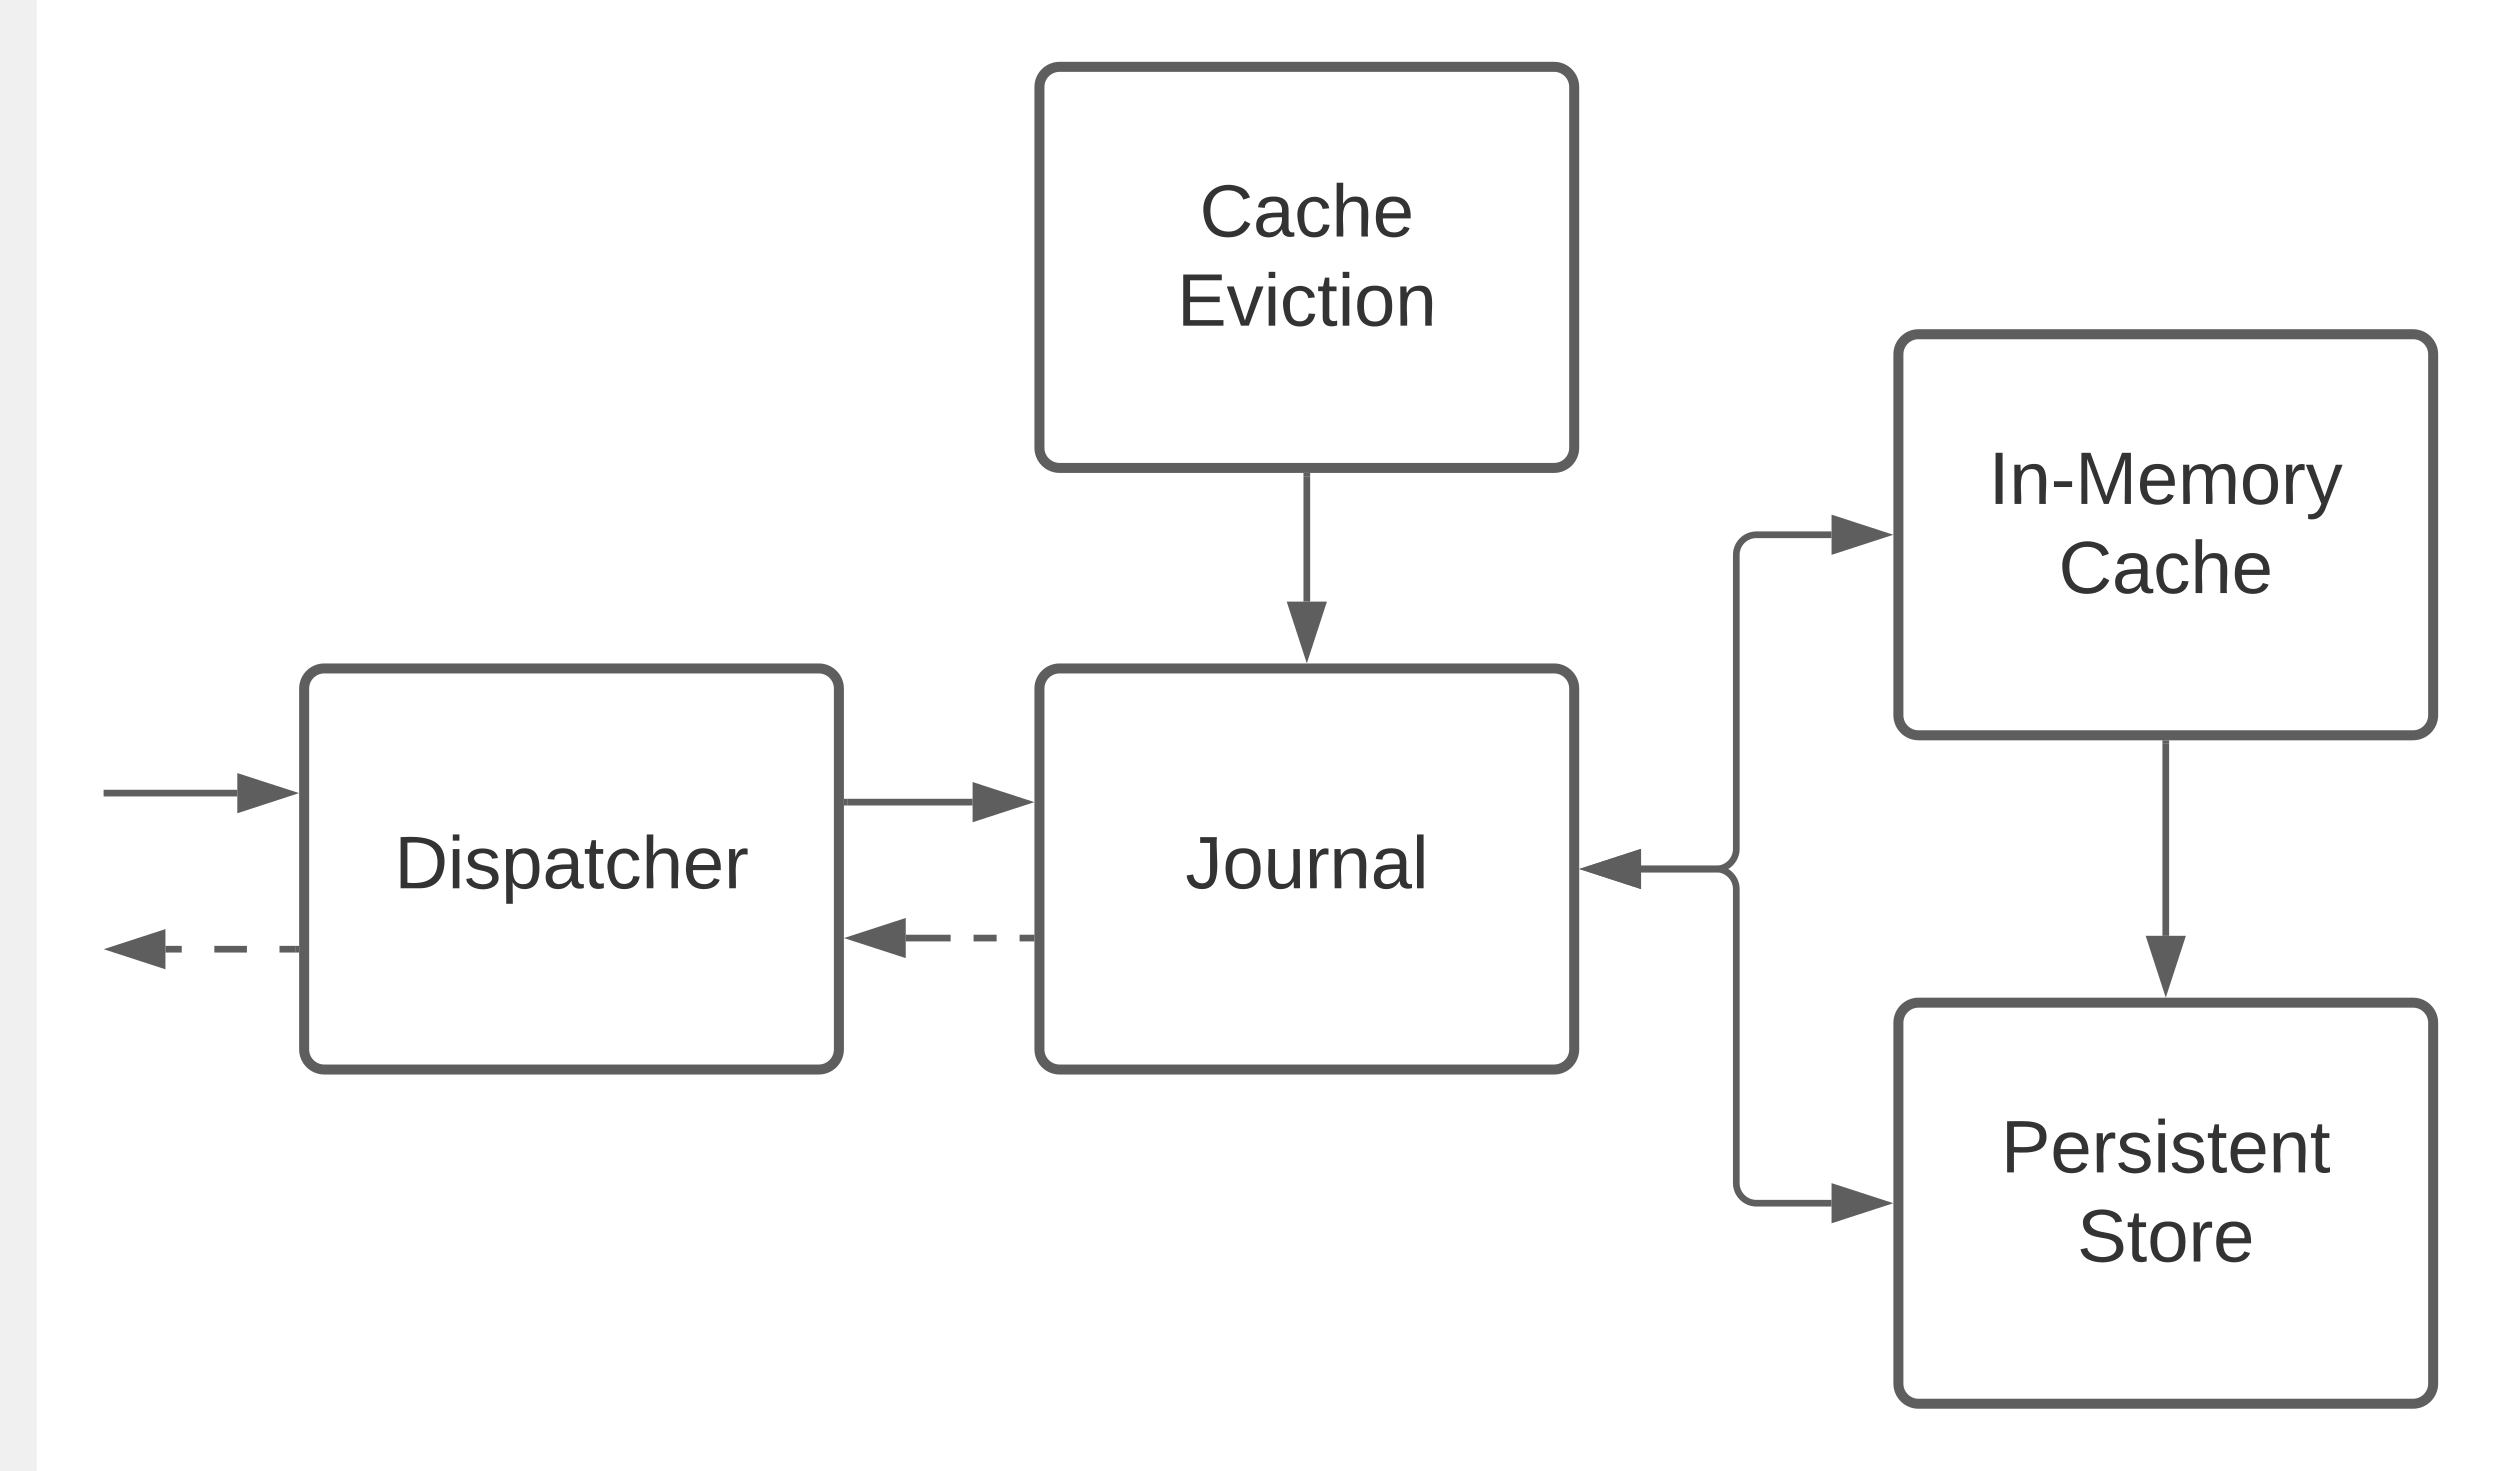
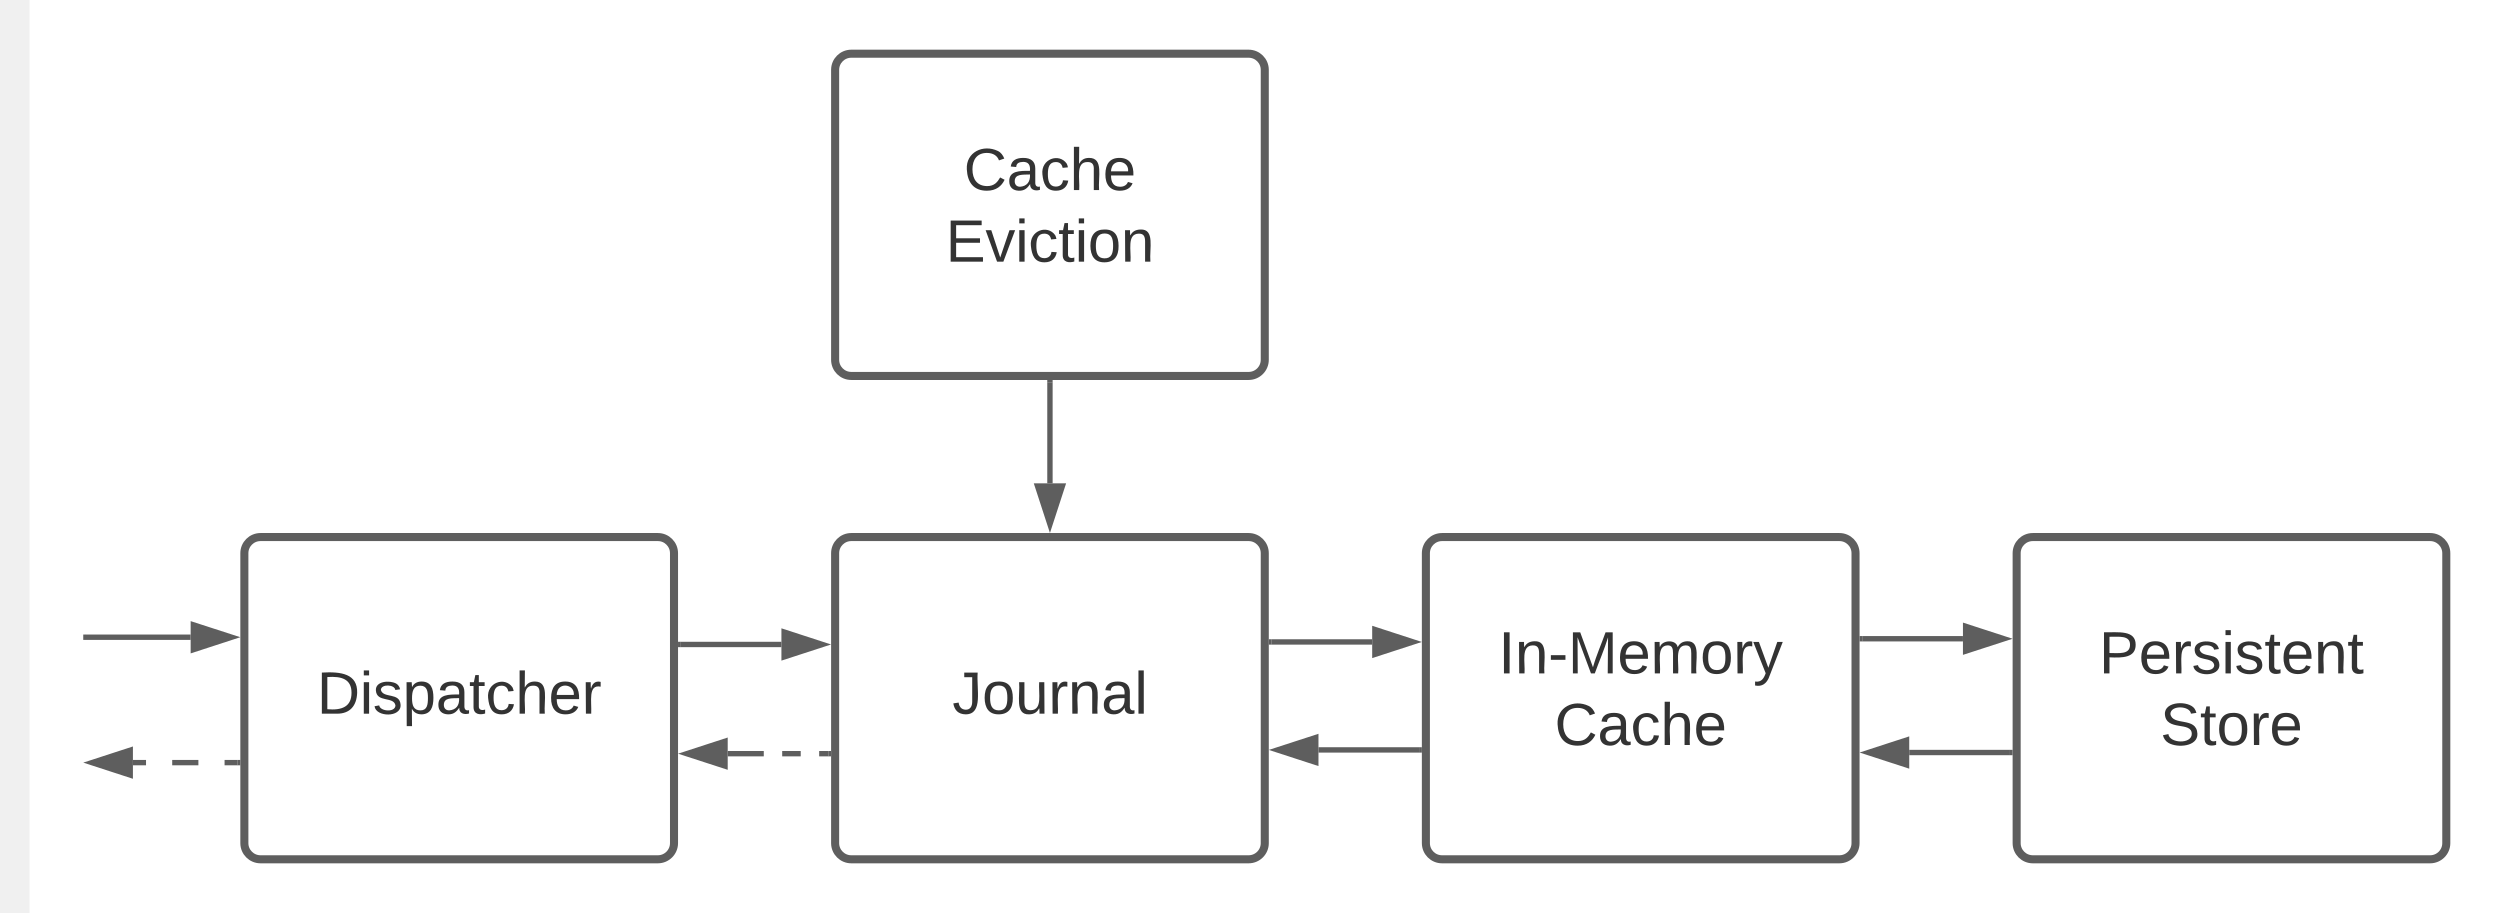
- <svg xmlns="http://www.w3.org/2000/svg" xmlns:ns1="lucid" xmlns:xlink="http://www.w3.org/1999/xlink" width="748" height="440">
+ <svg xmlns="http://www.w3.org/2000/svg" xmlns:ns1="lucid" xmlns:xlink="http://www.w3.org/1999/xlink" width="931" height="340">
  <g transform="translate(11 0)" ns1:page-tab-id="0_0">
    <path d="M0 0h1760v1360H0z" fill="#fff" />
-     <path d="M557 106c0-3.3 2.7-6 6-6h148c3.3 0 6 2.7 6 6v108c0 3.3-2.7 6-6 6H563c-3.3 0-6-2.7-6-6z" stroke="#5e5e5e" stroke-width="3" fill="#fff" />
-     <use xlink:href="#a" transform="matrix(1,0,0,1,569,112) translate(15.03704 38.77778)" />
-     <use xlink:href="#b" transform="matrix(1,0,0,1,569,112) translate(35.9321 65.44444)" />
-     <path d="M557 306c0-3.3 2.7-6 6-6h148c3.3 0 6 2.7 6 6v108c0 3.3-2.7 6-6 6H563c-3.3 0-6-2.7-6-6z" stroke="#5e5e5e" stroke-width="3" fill="#fff" />
-     <use xlink:href="#c" transform="matrix(1,0,0,1,569,312) translate(18.67901 38.77778)" />
-     <use xlink:href="#d" transform="matrix(1,0,0,1,569,312) translate(41.48765 65.44444)" />
+     <path d="M520 206c0-3.3 2.7-6 6-6h148c3.3 0 6 2.7 6 6v108c0 3.3-2.7 6-6 6H526c-3.3 0-6-2.7-6-6z" stroke="#5e5e5e" stroke-width="3" fill="#fff" />
+     <use xlink:href="#a" transform="matrix(1,0,0,1,532,212) translate(15.03704 38.77778)" />
+     <use xlink:href="#b" transform="matrix(1,0,0,1,532,212) translate(35.9321 65.44444)" />
+     <path d="M740 206c0-3.3 2.7-6 6-6h148c3.3 0 6 2.7 6 6v108c0 3.3-2.7 6-6 6H746c-3.3 0-6-2.7-6-6z" stroke="#5e5e5e" stroke-width="3" fill="#fff" />
+     <use xlink:href="#c" transform="matrix(1,0,0,1,752,212) translate(18.67901 38.77778)" />
+     <use xlink:href="#d" transform="matrix(1,0,0,1,752,212) translate(41.48765 65.44444)" />
    <path d="M300 26c0-3.3 2.7-6 6-6h148c3.3 0 6 2.7 6 6v108c0 3.3-2.7 6-6 6H306c-3.3 0-6-2.7-6-6z" stroke="#5e5e5e" stroke-width="3" fill="#fff" />
    <use xlink:href="#e" transform="matrix(1,0,0,1,312,32) translate(35.9321 38.77778)" />
    <use xlink:href="#f" transform="matrix(1,0,0,1,312,32) translate(29.17284 65.44444)" />
    <path d="M300 206c0-3.3 2.7-6 6-6h148c3.3 0 6 2.7 6 6v108c0 3.3-2.7 6-6 6H306c-3.3 0-6-2.7-6-6z" stroke="#5e5e5e" stroke-width="3" fill="#fff" />
    <use xlink:href="#g" transform="matrix(1,0,0,1,312,212) translate(31.64198 53.77778)" />
    <path d="M80 206c0-3.3 2.7-6 6-6h148c3.3 0 6 2.7 6 6v108c0 3.3-2.7 6-6 6H86c-3.3 0-6-2.7-6-6z" stroke="#5e5e5e" stroke-width="3" fill="#fff" />
    <use xlink:href="#h" transform="matrix(1,0,0,1,92,212) translate(15.00617 53.77778)" />
    <path d="M242.5 240H280" stroke="#5e5e5e" stroke-width="2" fill="none" />
    <path d="M242.53 241h-1.03v-2h1.03" fill="#5e5e5e" />
    <path d="M295.26 240L281 244.64v-9.28z" stroke="#5e5e5e" stroke-width="2" fill="#5e5e5e" />
    <path d="M297.5 280.67h-3.44m-6.87 0h-6.9m-6.86 0H260" stroke="#5e5e5e" stroke-width="2" fill="none" />
    <path d="M298.5 281.67h-1.03v-2h1.03" fill="#5e5e5e" />
    <path d="M244.74 280.67l14.26-4.64v9.27z" stroke="#5e5e5e" stroke-width="2" fill="#5e5e5e" />
-     <path d="M480 260h22.5c3.3 0 6 2.7 6 6v88c0 3.3 2.7 6 6 6H537" stroke="#5e5e5e" stroke-width="2" fill="none" />
-     <path d="M464.74 260l14.26-4.64v9.28zM552.26 360L538 364.64v-9.28z" stroke="#5e5e5e" stroke-width="2" fill="#5e5e5e" />
-     <path d="M480 260h22.5c3.3 0 6-2.7 6-6v-88c0-3.3 2.7-6 6-6H537" stroke="#5e5e5e" stroke-width="2" fill="none" />
-     <path d="M464.74 260l14.26-4.64v9.28zM552.26 160L538 164.64v-9.28z" stroke="#5e5e5e" stroke-width="2" fill="#5e5e5e" />
-     <path d="M637 222.5V280" stroke="#5e5e5e" stroke-width="2" fill="none" />
-     <path d="M638 222.53h-2v-1.03h2" fill="#5e5e5e" />
-     <path d="M637 295.26L632.36 281h9.28z" stroke="#5e5e5e" stroke-width="2" fill="#5e5e5e" />
    <path d="M380 142.5V180" stroke="#5e5e5e" stroke-width="2" fill="none" />
    <path d="M381 142.53h-2v-1.03h2" fill="#5e5e5e" />
    <path d="M380 195.26L375.36 181h9.28z" stroke="#5e5e5e" stroke-width="2" fill="#5e5e5e" />
    <path d="M60 237.3H21" stroke="#5e5e5e" stroke-width="2" fill="none" />
    <path d="M75.26 237.3L61 241.95v-9.27z" stroke="#5e5e5e" stroke-width="2" fill="#5e5e5e" />
    <path d="M21.03 237.3H20M77.5 284h-4.87m-9.75 0h-9.75m-9.75 0H38.5" stroke="#5e5e5e" stroke-width="2" fill="none" />
    <path d="M78.5 285h-1.03v-2h1.03" fill="#5e5e5e" />
    <path d="M23.24 284l14.26-4.64v9.28z" stroke="#5e5e5e" stroke-width="2" fill="#5e5e5e" />
+     <path d="M462.5 239.06H500" stroke="#5e5e5e" stroke-width="2" fill="none" />
+     <path d="M462.53 240.06h-1.03v-2h1.03" fill="#5e5e5e" />
+     <path d="M515.26 239.06L501 243.7v-9.28z" stroke="#5e5e5e" stroke-width="2" fill="#5e5e5e" />
+     <path d="M682.5 237.87H720" stroke="#5e5e5e" stroke-width="2" fill="none" />
+     <path d="M682.53 238.87h-1.03v-2h1.03" fill="#5e5e5e" />
+     <path d="M735.26 237.87L721 242.5v-9.27z" stroke="#5e5e5e" stroke-width="2" fill="#5e5e5e" />
+     <path d="M737.5 280.24H700" stroke="#5e5e5e" stroke-width="2" fill="none" />
+     <path d="M738.5 281.24h-1.03v-2h1.03" fill="#5e5e5e" />
+     <path d="M684.74 280.24L699 275.6v9.28z" stroke="#5e5e5e" stroke-width="2" fill="#5e5e5e" />
+     <path d="M517.5 279.27H480" stroke="#5e5e5e" stroke-width="2" fill="none" />
+     <path d="M518.5 280.27h-1.03v-2h1.03" fill="#5e5e5e" />
+     <path d="M464.74 279.27l14.26-4.63v9.27z" stroke="#5e5e5e" stroke-width="2" fill="#5e5e5e" />
    <defs>
      <path fill="#333" d="M33 0v-248h34V0H33" id="i" />
      <path fill="#333" d="M117-194c89-4 53 116 60 194h-32v-121c0-31-8-49-39-48C34-167 62-67 57 0H25l-1-190h30c1 10-1 24 2 32 11-22 29-35 61-36" id="j" />
      <path fill="#333" d="M16-82v-28h88v28H16" id="k" />
      <path fill="#333" d="M240 0l2-218c-23 76-54 145-80 218h-23L58-218 59 0H30v-248h44l77 211c21-75 51-140 76-211h43V0h-30" id="l" />
      <path fill="#333" d="M100-194c63 0 86 42 84 106H49c0 40 14 67 53 68 26 1 43-12 49-29l28 8c-11 28-37 45-77 45C44 4 14-33 15-96c1-61 26-98 85-98zm52 81c6-60-76-77-97-28-3 7-6 17-6 28h103" id="m" />
      <path fill="#333" d="M210-169c-67 3-38 105-44 169h-31v-121c0-29-5-50-35-48C34-165 62-65 56 0H25l-1-190h30c1 10-1 24 2 32 10-44 99-50 107 0 11-21 27-35 58-36 85-2 47 119 55 194h-31v-121c0-29-5-49-35-48" id="n" />
      <path fill="#333" d="M100-194c62-1 85 37 85 99 1 63-27 99-86 99S16-35 15-95c0-66 28-99 85-99zM99-20c44 1 53-31 53-75 0-43-8-75-51-75s-53 32-53 75 10 74 51 75" id="o" />
      <path fill="#333" d="M114-163C36-179 61-72 57 0H25l-1-190h30c1 12-1 29 2 39 6-27 23-49 58-41v29" id="p" />
      <path fill="#333" d="M179-190L93 31C79 59 56 82 12 73V49c39 6 53-20 64-50L1-190h34L92-34l54-156h33" id="q" />
      <g id="a">
        <use transform="matrix(0.0617284,0,0,0.0617284,0,0)" xlink:href="#i" />
        <use transform="matrix(0.0617284,0,0,0.0617284,6.17284,0)" xlink:href="#j" />
        <use transform="matrix(0.0617284,0,0,0.0617284,18.51852,0)" xlink:href="#k" />
        <use transform="matrix(0.0617284,0,0,0.0617284,25.8642,0)" xlink:href="#l" />
        <use transform="matrix(0.0617284,0,0,0.0617284,44.32099,0)" xlink:href="#m" />
        <use transform="matrix(0.0617284,0,0,0.0617284,56.66667,0)" xlink:href="#n" />
        <use transform="matrix(0.0617284,0,0,0.0617284,75.12346,0)" xlink:href="#o" />
        <use transform="matrix(0.0617284,0,0,0.0617284,87.46914,0)" xlink:href="#p" />
        <use transform="matrix(0.0617284,0,0,0.0617284,94.81481,0)" xlink:href="#q" />
      </g>
      <path fill="#333" d="M212-179c-10-28-35-45-73-45-59 0-87 40-87 99 0 60 29 101 89 101 43 0 62-24 78-52l27 14C228-24 195 4 139 4 59 4 22-46 18-125c-6-104 99-153 187-111 19 9 31 26 39 46" id="r" />
      <path fill="#333" d="M141-36C126-15 110 5 73 4 37 3 15-17 15-53c-1-64 63-63 125-63 3-35-9-54-41-54-24 1-41 7-42 31l-33-3c5-37 33-52 76-52 45 0 72 20 72 64v82c-1 20 7 32 28 27v20c-31 9-61-2-59-35zM48-53c0 20 12 33 32 33 41-3 63-29 60-74-43 2-92-5-92 41" id="s" />
      <path fill="#333" d="M96-169c-40 0-48 33-48 73s9 75 48 75c24 0 41-14 43-38l32 2c-6 37-31 61-74 61-59 0-76-41-82-99-10-93 101-131 147-64 4 7 5 14 7 22l-32 3c-4-21-16-35-41-35" id="t" />
      <path fill="#333" d="M106-169C34-169 62-67 57 0H25v-261h32l-1 103c12-21 28-36 61-36 89 0 53 116 60 194h-32v-121c2-32-8-49-39-48" id="u" />
      <g id="b">
        <use transform="matrix(0.0617284,0,0,0.0617284,0,0)" xlink:href="#r" />
        <use transform="matrix(0.0617284,0,0,0.0617284,15.98765,0)" xlink:href="#s" />
        <use transform="matrix(0.0617284,0,0,0.0617284,28.33333,0)" xlink:href="#t" />
        <use transform="matrix(0.0617284,0,0,0.0617284,39.44444,0)" xlink:href="#u" />
        <use transform="matrix(0.0617284,0,0,0.0617284,51.79012,0)" xlink:href="#m" />
      </g>
      <path fill="#333" d="M30-248c87 1 191-15 191 75 0 78-77 80-158 76V0H30v-248zm33 125c57 0 124 11 124-50 0-59-68-47-124-48v98" id="v" />
      <path fill="#333" d="M135-143c-3-34-86-38-87 0 15 53 115 12 119 90S17 21 10-45l28-5c4 36 97 45 98 0-10-56-113-15-118-90-4-57 82-63 122-42 12 7 21 19 24 35" id="w" />
      <path fill="#333" d="M24-231v-30h32v30H24zM24 0v-190h32V0H24" id="x" />
      <path fill="#333" d="M59-47c-2 24 18 29 38 22v24C64 9 27 4 27-40v-127H5v-23h24l9-43h21v43h35v23H59v120" id="y" />
      <g id="c">
        <use transform="matrix(0.0617284,0,0,0.0617284,0,0)" xlink:href="#v" />
        <use transform="matrix(0.0617284,0,0,0.0617284,14.81481,0)" xlink:href="#m" />
        <use transform="matrix(0.0617284,0,0,0.0617284,27.16049,0)" xlink:href="#p" />
        <use transform="matrix(0.0617284,0,0,0.0617284,34.50617,0)" xlink:href="#w" />
        <use transform="matrix(0.0617284,0,0,0.0617284,45.61728,0)" xlink:href="#x" />
        <use transform="matrix(0.0617284,0,0,0.0617284,50.49383,0)" xlink:href="#w" />
        <use transform="matrix(0.0617284,0,0,0.0617284,61.60494,0)" xlink:href="#y" />
        <use transform="matrix(0.0617284,0,0,0.0617284,67.77778,0)" xlink:href="#m" />
        <use transform="matrix(0.0617284,0,0,0.0617284,80.12346,0)" xlink:href="#j" />
        <use transform="matrix(0.0617284,0,0,0.0617284,92.46914,0)" xlink:href="#y" />
      </g>
      <path fill="#333" d="M185-189c-5-48-123-54-124 2 14 75 158 14 163 119 3 78-121 87-175 55-17-10-28-26-33-46l33-7c5 56 141 63 141-1 0-78-155-14-162-118-5-82 145-84 179-34 5 7 8 16 11 25" id="z" />
      <g id="d">
        <use transform="matrix(0.0617284,0,0,0.0617284,0,0)" xlink:href="#z" />
        <use transform="matrix(0.0617284,0,0,0.0617284,14.81481,0)" xlink:href="#y" />
        <use transform="matrix(0.0617284,0,0,0.0617284,20.98765,0)" xlink:href="#o" />
        <use transform="matrix(0.0617284,0,0,0.0617284,33.33333,0)" xlink:href="#p" />
        <use transform="matrix(0.0617284,0,0,0.0617284,40.67901,0)" xlink:href="#m" />
      </g>
      <g id="e">
        <use transform="matrix(0.0617284,0,0,0.0617284,0,0)" xlink:href="#r" />
        <use transform="matrix(0.0617284,0,0,0.0617284,15.98765,0)" xlink:href="#s" />
        <use transform="matrix(0.0617284,0,0,0.0617284,28.33333,0)" xlink:href="#t" />
        <use transform="matrix(0.0617284,0,0,0.0617284,39.44444,0)" xlink:href="#u" />
        <use transform="matrix(0.0617284,0,0,0.0617284,51.79012,0)" xlink:href="#m" />
      </g>
      <path fill="#333" d="M30 0v-248h187v28H63v79h144v27H63v87h162V0H30" id="A" />
      <path fill="#333" d="M108 0H70L1-190h34L89-25l56-165h34" id="B" />
      <g id="f">
        <use transform="matrix(0.0617284,0,0,0.0617284,0,0)" xlink:href="#A" />
        <use transform="matrix(0.0617284,0,0,0.0617284,14.81481,0)" xlink:href="#B" />
        <use transform="matrix(0.0617284,0,0,0.0617284,25.92593,0)" xlink:href="#x" />
        <use transform="matrix(0.0617284,0,0,0.0617284,30.80247,0)" xlink:href="#t" />
        <use transform="matrix(0.0617284,0,0,0.0617284,41.91358,0)" xlink:href="#y" />
        <use transform="matrix(0.0617284,0,0,0.0617284,48.08642,0)" xlink:href="#x" />
        <use transform="matrix(0.0617284,0,0,0.0617284,52.96296,0)" xlink:href="#o" />
        <use transform="matrix(0.0617284,0,0,0.0617284,65.30864,0)" xlink:href="#j" />
      </g>
      <path fill="#333" d="M153-248C145-148 188 4 80 4 36 3 13-21 6-62l32-5c4 25 16 42 43 43 27 0 39-20 39-49v-147H72v-28h81" id="C" />
      <path fill="#333" d="M84 4C-5 8 30-112 23-190h32v120c0 31 7 50 39 49 72-2 45-101 50-169h31l1 190h-30c-1-10 1-25-2-33-11 22-28 36-60 37" id="D" />
      <path fill="#333" d="M24 0v-261h32V0H24" id="E" />
      <g id="g">
        <use transform="matrix(0.0617284,0,0,0.0617284,0,0)" xlink:href="#C" />
        <use transform="matrix(0.0617284,0,0,0.0617284,11.11111,0)" xlink:href="#o" />
        <use transform="matrix(0.0617284,0,0,0.0617284,23.45679,0)" xlink:href="#D" />
        <use transform="matrix(0.0617284,0,0,0.0617284,35.80247,0)" xlink:href="#p" />
        <use transform="matrix(0.0617284,0,0,0.0617284,43.14815,0)" xlink:href="#j" />
        <use transform="matrix(0.0617284,0,0,0.0617284,55.49383,0)" xlink:href="#s" />
        <use transform="matrix(0.0617284,0,0,0.0617284,67.83951,0)" xlink:href="#E" />
      </g>
      <path fill="#333" d="M30-248c118-7 216 8 213 122C240-48 200 0 122 0H30v-248zM63-27c89 8 146-16 146-99s-60-101-146-95v194" id="F" />
      <path fill="#333" d="M115-194c55 1 70 41 70 98S169 2 115 4C84 4 66-9 55-30l1 105H24l-1-265h31l2 30c10-21 28-34 59-34zm-8 174c40 0 45-34 45-75s-6-73-45-74c-42 0-51 32-51 76 0 43 10 73 51 73" id="G" />
      <g id="h">
        <use transform="matrix(0.0617284,0,0,0.0617284,0,0)" xlink:href="#F" />
        <use transform="matrix(0.0617284,0,0,0.0617284,15.98765,0)" xlink:href="#x" />
        <use transform="matrix(0.0617284,0,0,0.0617284,20.8642,0)" xlink:href="#w" />
        <use transform="matrix(0.0617284,0,0,0.0617284,31.97531,0)" xlink:href="#G" />
        <use transform="matrix(0.0617284,0,0,0.0617284,44.32099,0)" xlink:href="#s" />
        <use transform="matrix(0.0617284,0,0,0.0617284,56.66667,0)" xlink:href="#y" />
        <use transform="matrix(0.0617284,0,0,0.0617284,62.83951,0)" xlink:href="#t" />
        <use transform="matrix(0.0617284,0,0,0.0617284,73.95062,0)" xlink:href="#u" />
        <use transform="matrix(0.0617284,0,0,0.0617284,86.2963,0)" xlink:href="#m" />
        <use transform="matrix(0.0617284,0,0,0.0617284,98.64198,0)" xlink:href="#p" />
      </g>
    </defs>
  </g>
</svg>
